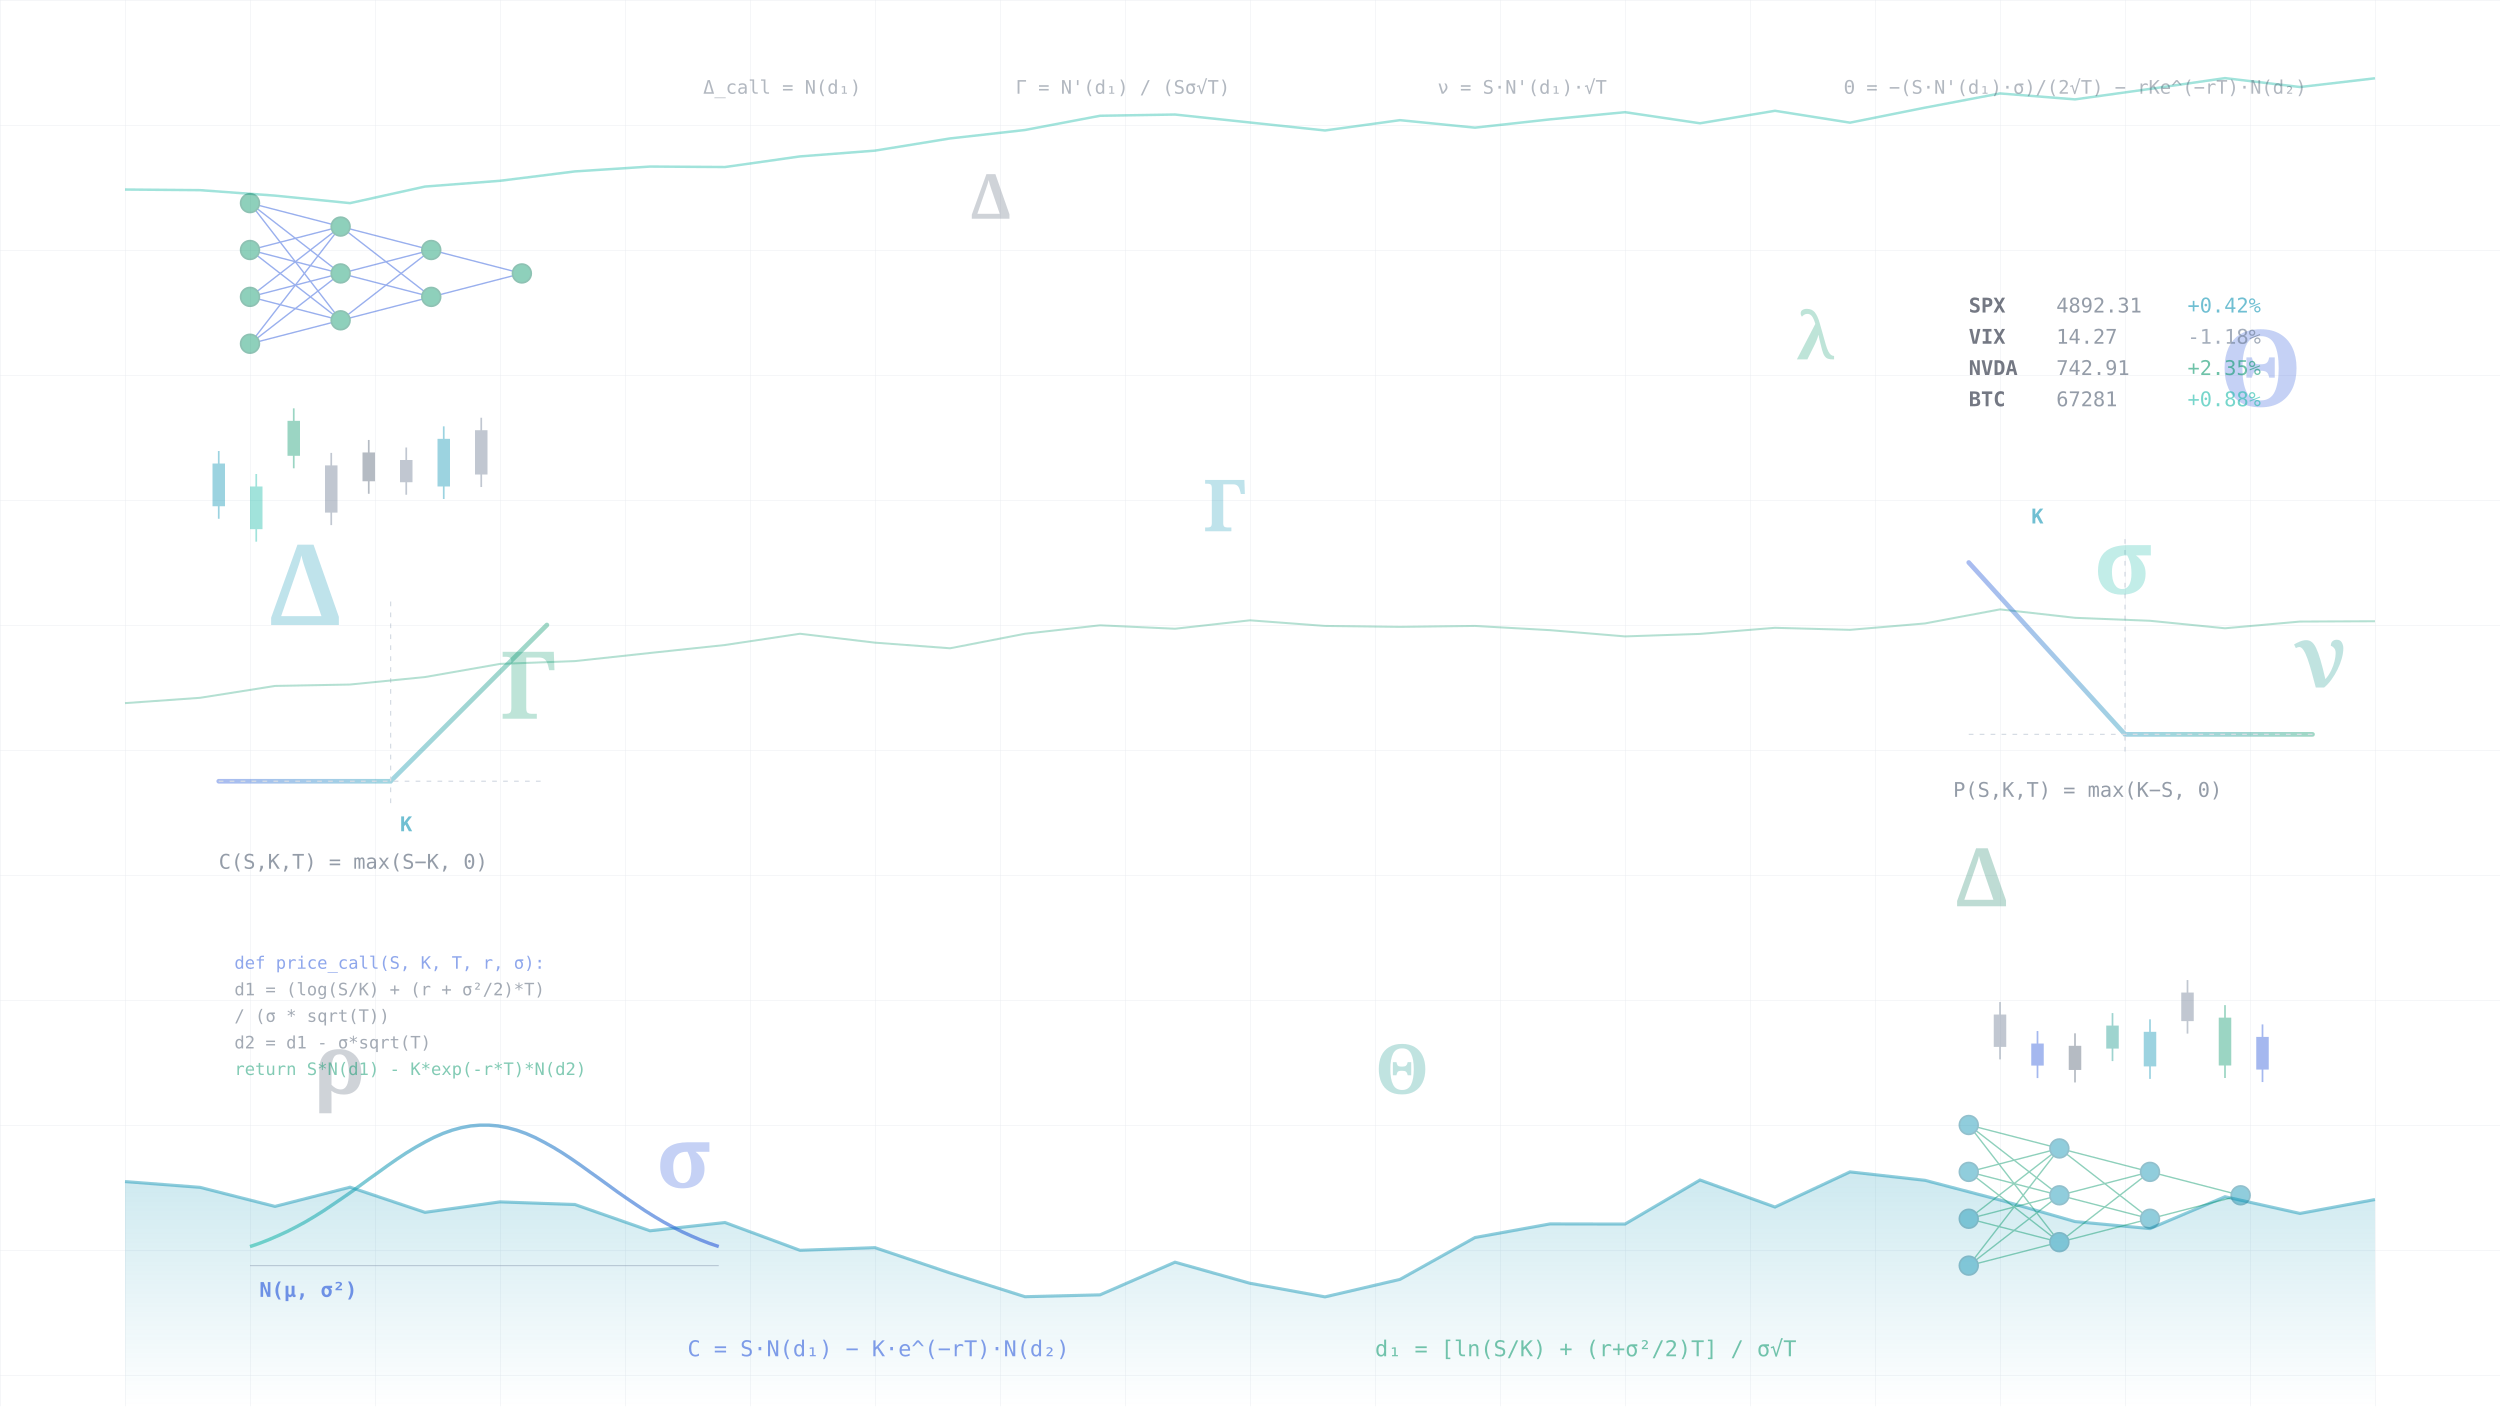
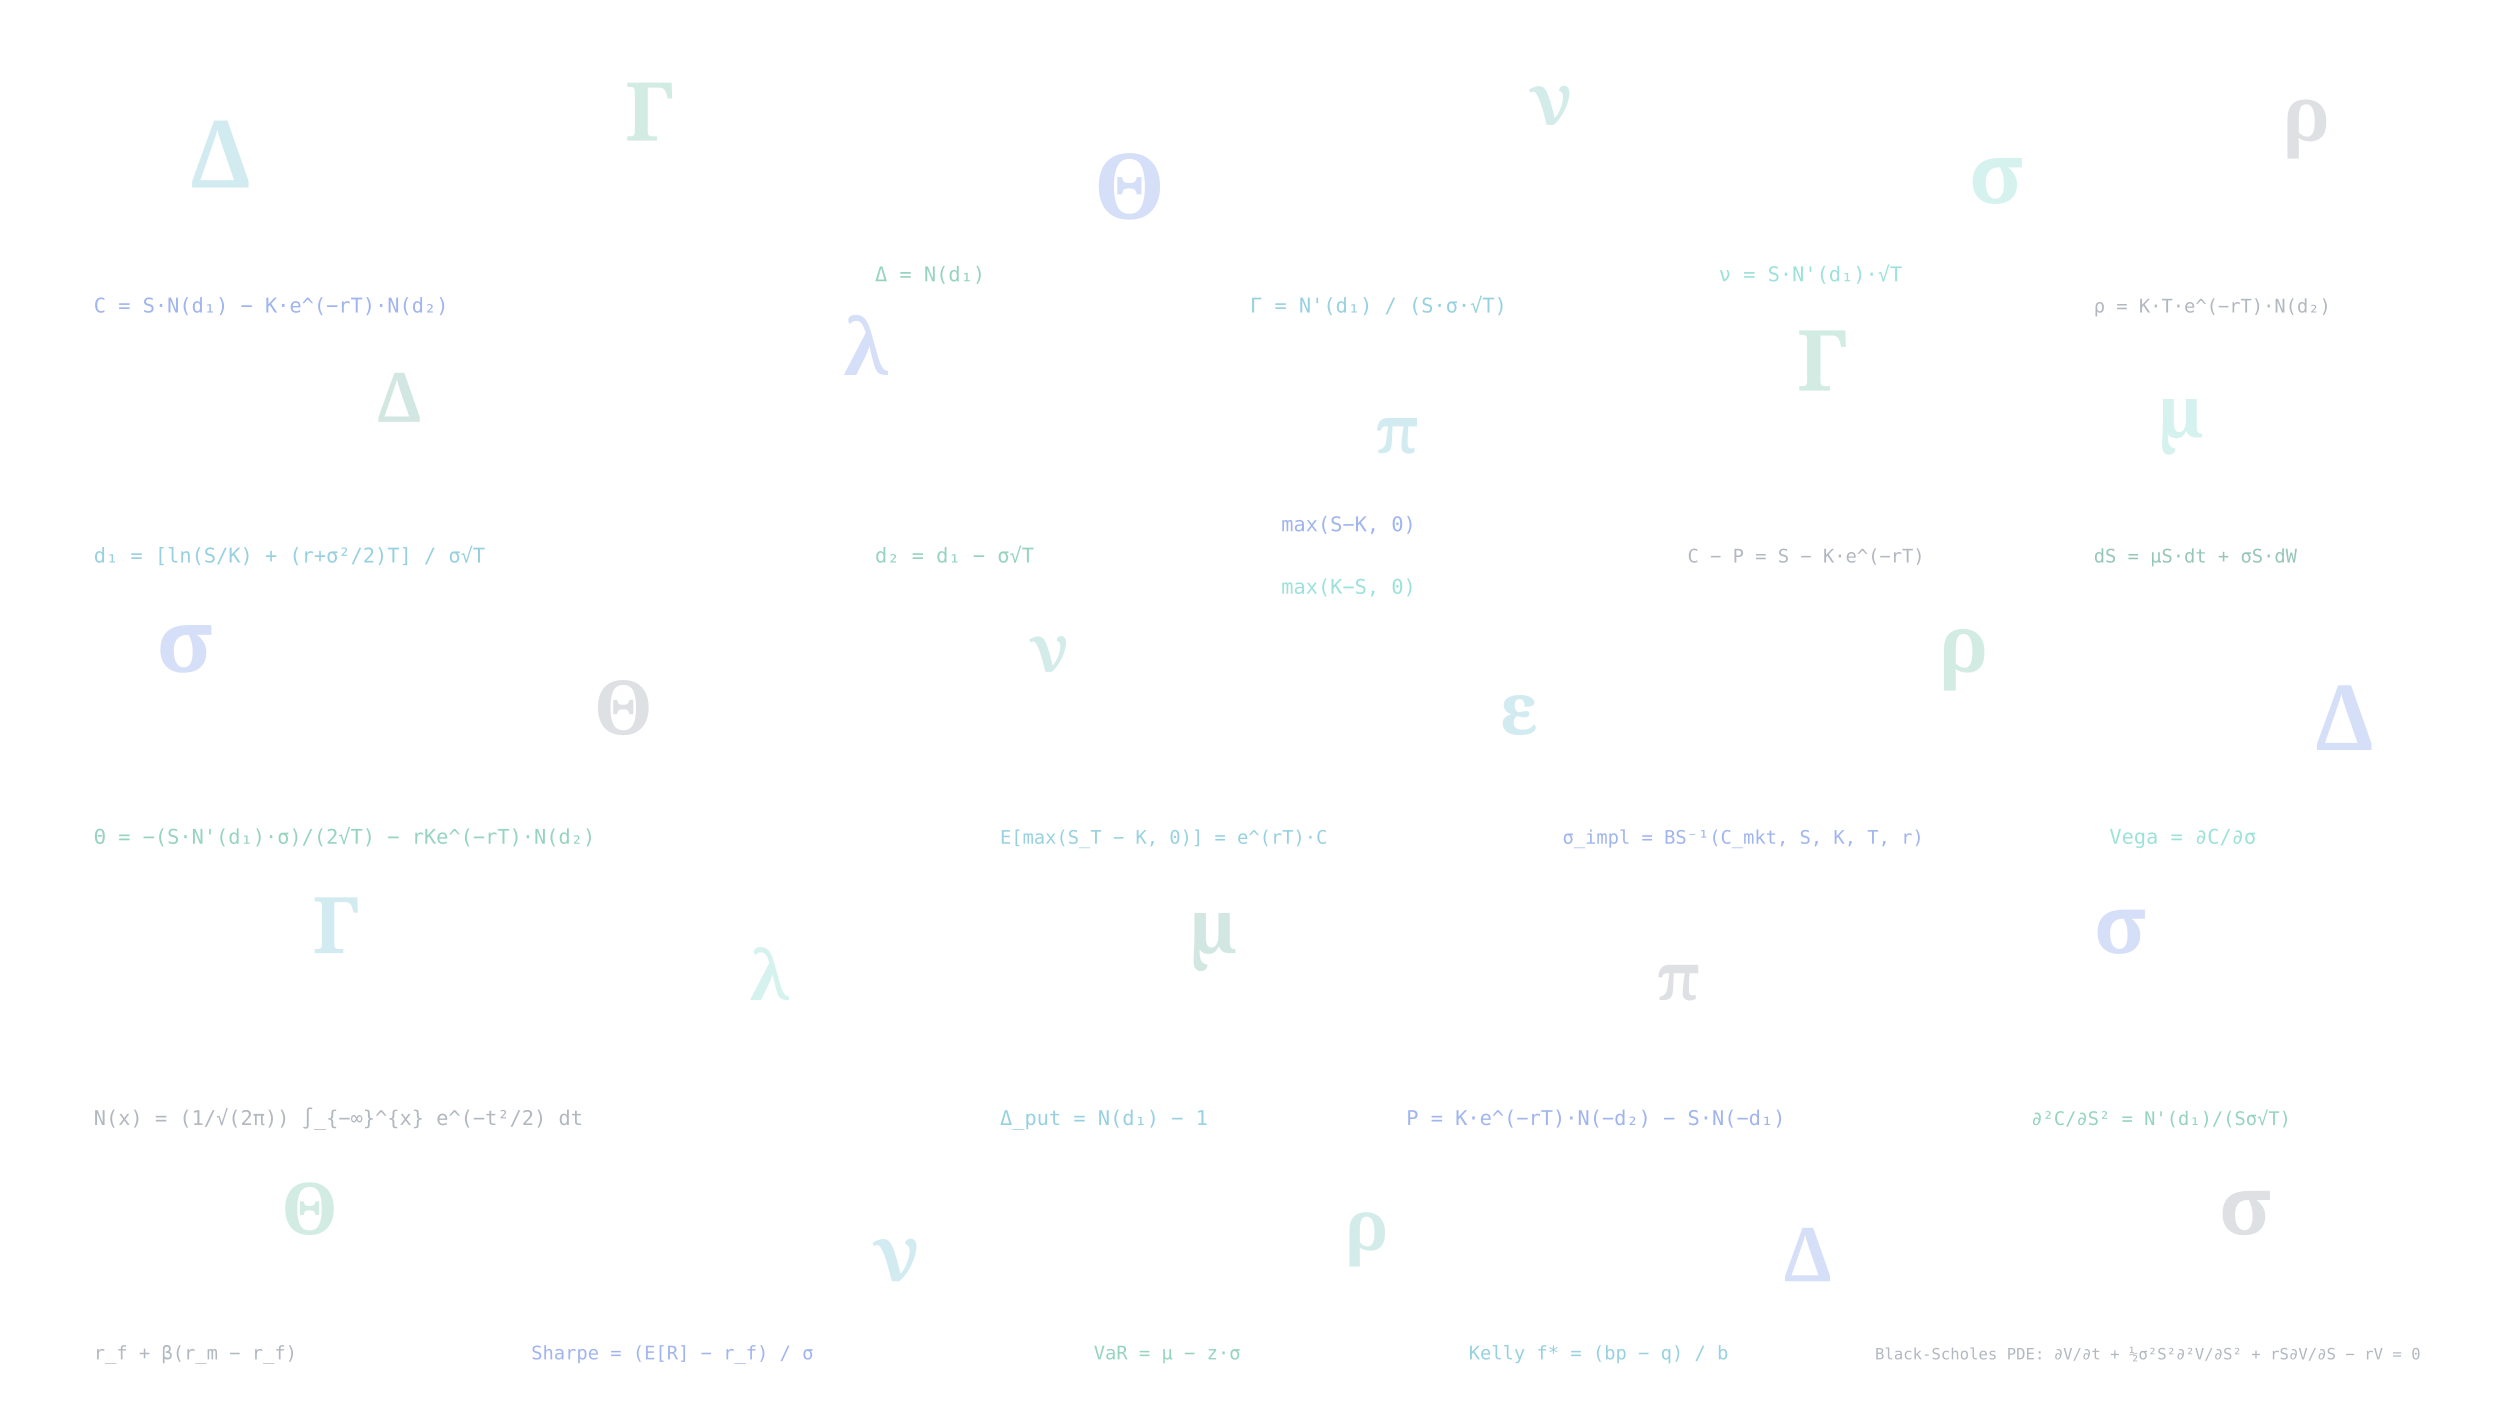
<svg xmlns="http://www.w3.org/2000/svg" viewBox="0 0 1600 900" preserveAspectRatio="xMidYMid slice">
-   <defs>
-     <pattern id="grid" width="80" height="80" patternUnits="userSpaceOnUse">
-       <path d="M80 0 L0 0 0 80" fill="none" stroke="#94a3b8" stroke-width="0.6" opacity="0.20" />
-     </pattern>
-     <linearGradient id="cyan" x1="0" y1="0" x2="0" y2="1">
-       <stop offset="0%" stop-color="#0891b2" stop-opacity="0.20" />
-       <stop offset="100%" stop-color="#0891b2" stop-opacity="0" />
-     </linearGradient>
-     <linearGradient id="emerald" x1="0" y1="0" x2="0" y2="1">
-       <stop offset="0%" stop-color="#059669" stop-opacity="0.18" />
-       <stop offset="100%" stop-color="#059669" stop-opacity="0" />
-     </linearGradient>
-     <linearGradient id="payoff" x1="0" y1="0" x2="1" y2="0">
-       <stop offset="0%" stop-color="#1d4ed8" />
-       <stop offset="50%" stop-color="#0891b2" />
-       <stop offset="100%" stop-color="#059669" />
-     </linearGradient>
-     <linearGradient id="bellgrad" x1="0" y1="0" x2="1" y2="0">
-       <stop offset="0%" stop-color="#14b8a6" />
-       <stop offset="100%" stop-color="#1d4ed8" />
-     </linearGradient>
-   </defs>
-   <rect width="1600" height="900" fill="url(#grid)" />
-   <polygon points="80.0,756.2 128.0,759.9 176.0,772.1 224.0,759.8 272.0,775.9 320.0,769.2 368.0,770.9 416.0,787.7 464.0,782.4 512.0,800.2 560.0,798.5 608.0,814.7 656.0,829.9 704.0,828.7 752.0,807.8 800.0,821.3 848.0,830.0 896.0,818.8 944.0,792.0 992.0,783.3 1040.0,783.4 1088.0,755.2 1136.0,772.5 1184.0,750.0 1232.0,755.4 1280.0,768.0 1328.0,781.8 1376.0,786.3 1424.0,765.9 1472.0,776.6 1520.0,767.7 1520.0,900 80.0,900" fill="url(#cyan)" />
-   <polyline points="80.0,756.2 128.0,759.9 176.0,772.1 224.0,759.8 272.0,775.9 320.0,769.2 368.0,770.9 416.0,787.7 464.0,782.4 512.0,800.2 560.0,798.5 608.0,814.7 656.0,829.9 704.0,828.7 752.0,807.8 800.0,821.3 848.0,830.0 896.0,818.8 944.0,792.0 992.0,783.3 1040.0,783.4 1088.0,755.2 1136.0,772.5 1184.0,750.0 1232.0,755.4 1280.0,768.0 1328.0,781.8 1376.0,786.3 1424.0,765.9 1472.0,776.6 1520.0,767.7" fill="none" stroke="#0891b2" stroke-width="2" opacity="0.45" />
-   <polyline points="80.0,121.3 128.0,121.7 176.0,125.2 224.0,130.0 272.0,119.4 320.0,115.7 368.0,109.7 416.0,106.6 464.0,106.9 512.0,100.1 560.0,96.4 608.0,88.6 656.0,83.2 704.0,74.1 752.0,73.3 800.0,78.4 848.0,83.5 896.0,76.9 944.0,81.7 992.0,76.4 1040.0,71.8 1088.0,78.9 1136.0,70.9 1184.0,78.5 1232.0,68.9 1280.0,59.8 1328.0,63.6 1376.0,56.9 1424.0,50.0 1472.0,55.7 1520.0,50.1" fill="none" stroke="#14b8a6" stroke-width="1.6" opacity="0.40" />
-   <polyline points="80.0,450.0 128.0,446.6 176.0,439.0 224.0,438.1 272.0,433.3 320.0,424.9 368.0,423.1 416.0,417.9 464.0,412.8 512.0,405.6 560.0,411.3 608.0,414.9 656.0,405.6 704.0,400.2 752.0,402.4 800.0,397.0 848.0,400.6 896.0,401.2 944.0,400.6 992.0,403.3 1040.0,407.3 1088.0,405.7 1136.0,401.8 1184.0,403.1 1232.0,399.0 1280.0,390.0 1328.0,395.4 1376.0,397.3 1424.0,402.1 1472.0,397.8 1520.0,397.6" fill="none" stroke="#059669" stroke-width="1.3" opacity="0.30" />
-   <g opacity="0.40">
-     <line x1="140" y1="288.653" x2="140" y2="332.006" stroke="#0891b2" stroke-width="1.1" />
-     <rect x="136" y="296.653" width="8" height="27.352" fill="#0891b2" />
-     <line x1="164" y1="303.353" x2="164" y2="346.671" stroke="#14b8a6" stroke-width="1.1" />
-     <rect x="160" y="311.353" width="8" height="27.318" fill="#14b8a6" />
-     <line x1="188" y1="261.334" x2="188" y2="299.715" stroke="#059669" stroke-width="1.1" />
-     <rect x="184" y="269.334" width="8" height="22.381" fill="#059669" />
-     <line x1="212" y1="289.853" x2="212" y2="336.069" stroke="#64748b" stroke-width="1.1" />
-     <rect x="208" y="297.853" width="8" height="30.216" fill="#64748b" />
-     <line x1="236" y1="281.577" x2="236" y2="316.015" stroke="#475569" stroke-width="1.1" />
-     <rect x="232" y="289.577" width="8" height="18.438" fill="#475569" />
-     <line x1="260" y1="286.401" x2="260" y2="316.637" stroke="#64748b" stroke-width="1.1" />
-     <rect x="256" y="294.401" width="8" height="14.236" fill="#64748b" />
-     <line x1="284" y1="272.856" x2="284" y2="319.35" stroke="#0891b2" stroke-width="1.1" />
-     <rect x="280" y="280.856" width="8" height="30.494" fill="#0891b2" />
-     <line x1="308" y1="267.342" x2="308" y2="311.69" stroke="#64748b" stroke-width="1.1" />
-     <rect x="304" y="275.342" width="8" height="28.349" fill="#64748b" />
+   <g font-family="Space Grotesk, serif" opacity="0.18" font-weight="700">
+     <text x="120" y="120" font-size="60" fill="#0891b2">Δ</text>
+     <text x="400" y="90" font-size="52" fill="#059669">Γ</text>
+     <text x="700" y="140" font-size="58" fill="#1d4ed8">Θ</text>
+     <text x="980" y="80" font-size="46" fill="#0d9488">ν</text>
+     <text x="1260" y="130" font-size="54" fill="#14b8a6">σ</text>
+     <text x="1460" y="90" font-size="48" fill="#475569">ρ</text>
+     <text x="240" y="270" font-size="44" fill="#047857">Δ</text>
+     <text x="540" y="240" font-size="50" fill="#1d4ed8">λ</text>
+     <text x="880" y="290" font-size="42" fill="#0891b2">π</text>
+     <text x="1150" y="250" font-size="54" fill="#059669">Γ</text>
+     <text x="1380" y="280" font-size="46" fill="#14b8a6">μ</text>
+     <text x="100" y="430" font-size="56" fill="#1d4ed8">σ</text>
+     <text x="380" y="470" font-size="48" fill="#475569">Θ</text>
+     <text x="660" y="430" font-size="42" fill="#0d9488">ν</text>
+     <text x="960" y="470" font-size="46" fill="#0891b2">ε</text>
+     <text x="1240" y="430" font-size="50" fill="#059669">ρ</text>
+     <text x="1480" y="480" font-size="58" fill="#1d4ed8">Δ</text>
+     <text x="200" y="610" font-size="50" fill="#0891b2">Γ</text>
+     <text x="480" y="640" font-size="44" fill="#14b8a6">λ</text>
+     <text x="760" y="610" font-size="48" fill="#047857">μ</text>
+     <text x="1060" y="640" font-size="42" fill="#475569">π</text>
+     <text x="1340" y="610" font-size="52" fill="#1d4ed8">σ</text>
+     <text x="180" y="790" font-size="46" fill="#059669">Θ</text>
+     <text x="560" y="820" font-size="50" fill="#0891b2">ν</text>
+     <text x="860" y="800" font-size="44" fill="#0d9488">ρ</text>
+     <text x="1140" y="820" font-size="48" fill="#1d4ed8">Δ</text>
+     <text x="1420" y="790" font-size="52" fill="#475569">σ</text>
  </g>
-   <g opacity="0.40">
-     <line x1="1280" y1="641.298" x2="1280" y2="678.018" stroke="#64748b" stroke-width="1.1" />
-     <rect x="1276" y="649.298" width="8" height="20.72" fill="#64748b" />
-     <line x1="1304" y1="659.862" x2="1304" y2="689.978" stroke="#1d4ed8" stroke-width="1.1" />
-     <rect x="1300" y="667.862" width="8" height="14.116" fill="#1d4ed8" />
-     <line x1="1328" y1="661.322" x2="1328" y2="692.776" stroke="#475569" stroke-width="1.1" />
-     <rect x="1324" y="669.322" width="8" height="15.455" fill="#475569" />
-     <line x1="1352" y1="648.366" x2="1352" y2="679.102" stroke="#0d9488" stroke-width="1.1" />
-     <rect x="1348" y="656.366" width="8" height="14.736" fill="#0d9488" />
-     <line x1="1376" y1="652.36" x2="1376" y2="690.496" stroke="#0891b2" stroke-width="1.1" />
-     <rect x="1372" y="660.36" width="8" height="22.136" fill="#0891b2" />
-     <line x1="1400" y1="627.229" x2="1400" y2="661.513" stroke="#64748b" stroke-width="1.1" />
-     <rect x="1396" y="635.229" width="8" height="18.284" fill="#64748b" />
-     <line x1="1424" y1="643.288" x2="1424" y2="689.917" stroke="#059669" stroke-width="1.1" />
-     <rect x="1420" y="651.288" width="8" height="30.629" fill="#059669" />
-     <line x1="1448" y1="655.614" x2="1448" y2="692.52" stroke="#1d4ed8" stroke-width="1.1" />
-     <rect x="1444" y="663.614" width="8" height="20.906" fill="#1d4ed8" />
-   </g>
-   <g opacity="0.38" fill="none">
-     <path d="M 140 500 L 250 500 L 350 400" stroke="url(#payoff)" stroke-width="3" stroke-linecap="round" />
-     <line x1="140" y1="500" x2="350" y2="500" stroke="#94a3b8" stroke-width="0.8" stroke-dasharray="3,4" />
-     <line x1="250" y1="385" x2="250" y2="515" stroke="#94a3b8" stroke-width="0.8" stroke-dasharray="3,4" />
-   </g>
-   <g font-family="JetBrains Mono, monospace" font-size="13" opacity="0.58">
-     <text x="256" y="532" fill="#0891b2" font-weight="600">K</text>
-     <text x="140" y="556" fill="#475569">C(S,K,T) = max(S−K, 0)</text>
-   </g>
-   <g opacity="0.38" fill="none">
-     <path d="M 1260 360 L 1360 470 L 1480 470" stroke="url(#payoff)" stroke-width="3" stroke-linecap="round" />
-     <line x1="1260" y1="470" x2="1480" y2="470" stroke="#94a3b8" stroke-width="0.8" stroke-dasharray="3,4" />
-     <line x1="1360" y1="345" x2="1360" y2="485" stroke="#94a3b8" stroke-width="0.8" stroke-dasharray="3,4" />
-   </g>
-   <g font-family="JetBrains Mono, monospace" font-size="13" opacity="0.58">
-     <text x="1300" y="335" fill="#0891b2" font-weight="600">K</text>
-     <text x="1250" y="510" fill="#475569">P(S,K,T) = max(K−S, 0)</text>
-   </g>
-   <g font-family="Space Grotesk, serif" opacity="0.26" font-weight="700">
-     <text x="170" y="400" font-size="72" fill="#0891b2">Δ</text>
-     <text x="320" y="460" font-size="60" fill="#059669">Γ</text>
-     <text x="1420" y="260" font-size="68" fill="#1d4ed8">Θ</text>
-     <text x="1340" y="380" font-size="58" fill="#14b8a6">σ</text>
-     <text x="200" y="700" font-size="52" fill="#475569">ρ</text>
-     <text x="1470" y="440" font-size="56" fill="#0d9488">ν</text>
-     <text x="1250" y="580" font-size="52" fill="#047857">Δ</text>
-     <text x="420" y="760" font-size="54" fill="#1d4ed8">σ</text>
-     <text x="770" y="340" font-size="46" fill="#0891b2">Γ</text>
-     <text x="880" y="700" font-size="44" fill="#0d9488">Θ</text>
-     <text x="620" y="140" font-size="40" fill="#475569">Δ</text>
-     <text x="1150" y="230" font-size="42" fill="#059669">λ</text>
-   </g>
-   <g opacity="0.45">
-     <g stroke="#1d4ed8" stroke-width="0.9">
-       <line x1="160" y1="130" x2="218" y2="145" />
-       <line x1="160" y1="130" x2="218" y2="175" />
-       <line x1="160" y1="130" x2="218" y2="205" />
-       <line x1="160" y1="160" x2="218" y2="145" />
-       <line x1="160" y1="160" x2="218" y2="175" />
-       <line x1="160" y1="160" x2="218" y2="205" />
-       <line x1="160" y1="190" x2="218" y2="145" />
-       <line x1="160" y1="190" x2="218" y2="175" />
-       <line x1="160" y1="190" x2="218" y2="205" />
-       <line x1="160" y1="220" x2="218" y2="145" />
-       <line x1="160" y1="220" x2="218" y2="175" />
-       <line x1="160" y1="220" x2="218" y2="205" />
-       <line x1="218" y1="145" x2="276" y2="160" />
-       <line x1="218" y1="145" x2="276" y2="190" />
-       <line x1="218" y1="175" x2="276" y2="160" />
-       <line x1="218" y1="175" x2="276" y2="190" />
-       <line x1="218" y1="205" x2="276" y2="160" />
-       <line x1="218" y1="205" x2="276" y2="190" />
-       <line x1="276" y1="160" x2="334" y2="175" />
-       <line x1="276" y1="190" x2="334" y2="175" />
-     </g>
-     <g fill="#059669" stroke="#047857" stroke-width="1.1">
-       <circle cx="160" cy="130" r="6" />
-       <circle cx="160" cy="160" r="6" />
-       <circle cx="160" cy="190" r="6" />
-       <circle cx="160" cy="220" r="6" />
-       <circle cx="218" cy="145" r="6" />
-       <circle cx="218" cy="175" r="6" />
-       <circle cx="218" cy="205" r="6" />
-       <circle cx="276" cy="160" r="6" />
-       <circle cx="276" cy="190" r="6" />
-       <circle cx="334" cy="175" r="6" />
-     </g>
-   </g>
-   <g opacity="0.45">
-     <g stroke="#059669" stroke-width="0.9">
-       <line x1="1260" y1="720" x2="1318" y2="735" />
-       <line x1="1260" y1="720" x2="1318" y2="765" />
-       <line x1="1260" y1="720" x2="1318" y2="795" />
-       <line x1="1260" y1="750" x2="1318" y2="735" />
-       <line x1="1260" y1="750" x2="1318" y2="765" />
-       <line x1="1260" y1="750" x2="1318" y2="795" />
-       <line x1="1260" y1="780" x2="1318" y2="735" />
-       <line x1="1260" y1="780" x2="1318" y2="765" />
-       <line x1="1260" y1="780" x2="1318" y2="795" />
-       <line x1="1260" y1="810" x2="1318" y2="735" />
-       <line x1="1260" y1="810" x2="1318" y2="765" />
-       <line x1="1260" y1="810" x2="1318" y2="795" />
-       <line x1="1318" y1="735" x2="1376" y2="750" />
-       <line x1="1318" y1="735" x2="1376" y2="780" />
-       <line x1="1318" y1="765" x2="1376" y2="750" />
-       <line x1="1318" y1="765" x2="1376" y2="780" />
-       <line x1="1318" y1="795" x2="1376" y2="750" />
-       <line x1="1318" y1="795" x2="1376" y2="780" />
-       <line x1="1376" y1="750" x2="1434" y2="765" />
-       <line x1="1376" y1="780" x2="1434" y2="765" />
-     </g>
-     <g fill="#0891b2" stroke="#0e7490" stroke-width="1.1">
-       <circle cx="1260" cy="720" r="6" />
-       <circle cx="1260" cy="750" r="6" />
-       <circle cx="1260" cy="780" r="6" />
-       <circle cx="1260" cy="810" r="6" />
-       <circle cx="1318" cy="735" r="6" />
-       <circle cx="1318" cy="765" r="6" />
-       <circle cx="1318" cy="795" r="6" />
-       <circle cx="1376" cy="750" r="6" />
-       <circle cx="1376" cy="780" r="6" />
-       <circle cx="1434" cy="765" r="6" />
-     </g>
-   </g>
-   <polyline points="160.0,797.8 165.9,795.8 171.8,793.5 177.6,791.0 183.5,788.3 189.4,785.3 195.3,782.1 201.2,778.6 207.1,774.9 212.9,771.0 218.8,767.0 224.7,762.9 230.6,758.6 236.5,754.3 242.4,750.1 248.2,745.9 254.1,741.8 260.0,737.9 265.9,734.3 271.8,731.0 277.6,728.0 283.5,725.4 289.4,723.3 295.3,721.7 301.2,720.6 307.1,720.1 312.9,720.1 318.8,720.6 324.7,721.7 330.6,723.3 336.5,725.4 342.4,728.0 348.2,731.0 354.1,734.3 360.0,737.9 365.9,741.8 371.8,745.9 377.6,750.1 383.5,754.3 389.4,758.6 395.3,762.9 401.2,767.0 407.1,771.0 412.9,774.9 418.8,778.6 424.7,782.1 430.6,785.3 436.5,788.3 442.4,791.0 448.2,793.5 454.1,795.8 460.0,797.8" fill="none" stroke="url(#bellgrad)" stroke-width="2.2" opacity="0.55" />
-   <line x1="160" y1="810" x2="460" y2="810" stroke="#94a3b8" stroke-width="0.7" opacity="0.55" />
-   <text x="166" y="830" font-family="JetBrains Mono, monospace" font-size="13" fill="#1d4ed8" opacity="0.60" font-weight="600">N(μ, σ²)</text>
-   <g font-family="JetBrains Mono, monospace" opacity="0.55">
-     <text x="440" y="868" font-size="14" fill="#1d4ed8" font-weight="500">C = S·N(d₁) − K·e^(−rT)·N(d₂)</text>
-     <text x="880" y="868" font-size="14" fill="#059669" font-weight="500">d₁ = [ln(S/K) + (r+σ²/2)T] / σ√T</text>
-   </g>
-   <g font-family="JetBrains Mono, monospace" font-size="12" opacity="0.42" fill="#475569">
-     <text x="450" y="60">Δ_call = N(d₁)</text>
-     <text x="650" y="60">Γ = N'(d₁) / (Sσ√T)</text>
-     <text x="920" y="60">ν = S·N'(d₁)·√T</text>
-     <text x="1180" y="60">Θ = −(S·N'(d₁)·σ)/(2√T) − rKe^(−rT)·N(d₂)</text>
-   </g>
-   <g font-family="JetBrains Mono, monospace" font-size="11" opacity="0.50">
-     <text x="150" y="620" fill="#1d4ed8">def price_call(S, K, T, r, σ):</text>
-     <text x="150" y="637" fill="#475569">    d1 = (log(S/K) + (r + σ²/2)*T)</text>
-     <text x="150" y="654" fill="#475569">         / (σ * sqrt(T))</text>
-     <text x="150" y="671" fill="#475569">    d2 = d1 - σ*sqrt(T)</text>
-     <text x="150" y="688" fill="#059669">    return S*N(d1) - K*exp(-r*T)*N(d2)</text>
-   </g>
-   <g font-family="JetBrains Mono, monospace" font-size="13" opacity="0.58">
-     <text x="1260" y="200" fill="#0f172a" font-weight="700">SPX</text>
-     <text x="1316" y="200" fill="#475569">4892.31</text>
-     <text x="1400" y="200" fill="#0891b2">+0.42%</text>
-     <text x="1260" y="220" fill="#0f172a" font-weight="700">VIX</text>
-     <text x="1316" y="220" fill="#475569">14.27</text>
-     <text x="1400" y="220" fill="#64748b">-1.18%</text>
-     <text x="1260" y="240" fill="#0f172a" font-weight="700">NVDA</text>
-     <text x="1316" y="240" fill="#475569">742.91</text>
-     <text x="1400" y="240" fill="#059669">+2.35%</text>
-     <text x="1260" y="260" fill="#0f172a" font-weight="700">BTC</text>
-     <text x="1316" y="260" fill="#475569">67281</text>
-     <text x="1400" y="260" fill="#14b8a6">+0.88%</text>
+   <g font-family="JetBrains Mono, monospace" opacity="0.42">
+     <text x="60" y="200" font-size="13" fill="#1d4ed8">C = S·N(d₁) − K·e^(−rT)·N(d₂)</text>
+     <text x="560" y="180" font-size="13" fill="#059669">Δ = N(d₁)</text>
+     <text x="800" y="200" font-size="13" fill="#0891b2">Γ = N'(d₁) / (S·σ·√T)</text>
+     <text x="1100" y="180" font-size="13" fill="#14b8a6">ν = S·N'(d₁)·√T</text>
+     <text x="1340" y="200" font-size="12" fill="#475569">ρ = K·T·e^(−rT)·N(d₂)</text>
+     <text x="60" y="360" font-size="13" fill="#0891b2">d₁ = [ln(S/K) + (r+σ²/2)T] / σ√T</text>
+     <text x="560" y="360" font-size="13" fill="#059669">d₂ = d₁ − σ√T</text>
+     <text x="820" y="340" font-size="13" fill="#1d4ed8">max(S−K, 0)</text>
+     <text x="820" y="380" font-size="13" fill="#14b8a6">max(K−S, 0)</text>
+     <text x="1080" y="360" font-size="12" fill="#475569">C − P = S − K·e^(−rT)</text>
+     <text x="1340" y="360" font-size="12" fill="#047857">dS = μS·dt + σS·dW</text>
+     <text x="60" y="540" font-size="13" fill="#059669">Θ = −(S·N'(d₁)·σ)/(2√T) − rKe^(−rT)·N(d₂)</text>
+     <text x="640" y="540" font-size="12" fill="#0891b2">E[max(S_T − K, 0)] = e^(rT)·C</text>
+     <text x="1000" y="540" font-size="12" fill="#1d4ed8">σ_impl = BS⁻¹(C_mkt, S, K, T, r)</text>
+     <text x="1350" y="540" font-size="13" fill="#14b8a6">Vega = ∂C/∂σ</text>
+     <text x="60" y="720" font-size="13" fill="#475569">N(x) = (1/√(2π)) ∫_{−∞}^{x} e^(−t²/2) dt</text>
+     <text x="640" y="720" font-size="13" fill="#0891b2">Δ_put = N(d₁) − 1</text>
+     <text x="900" y="720" font-size="13" fill="#1d4ed8">P = K·e^(−rT)·N(−d₂) − S·N(−d₁)</text>
+     <text x="1300" y="720" font-size="12" fill="#059669">∂²C/∂S² = N'(d₁)/(Sσ√T)</text>
+     <text x="60" y="870" font-size="12" fill="#475569">r_f + β(r_m − r_f)</text>
+     <text x="340" y="870" font-size="12" fill="#1d4ed8">Sharpe = (E[R] − r_f) / σ</text>
+     <text x="700" y="870" font-size="12" fill="#059669">VaR = μ − z·σ</text>
+     <text x="940" y="870" font-size="12" fill="#0891b2">Kelly f* = (bp − q) / b</text>
+     <text x="1200" y="870" font-size="10" fill="#475569">Black-Scholes PDE: ∂V/∂t + ½σ²S²∂²V/∂S² + rS∂V/∂S − rV = 0</text>
  </g>
</svg>
